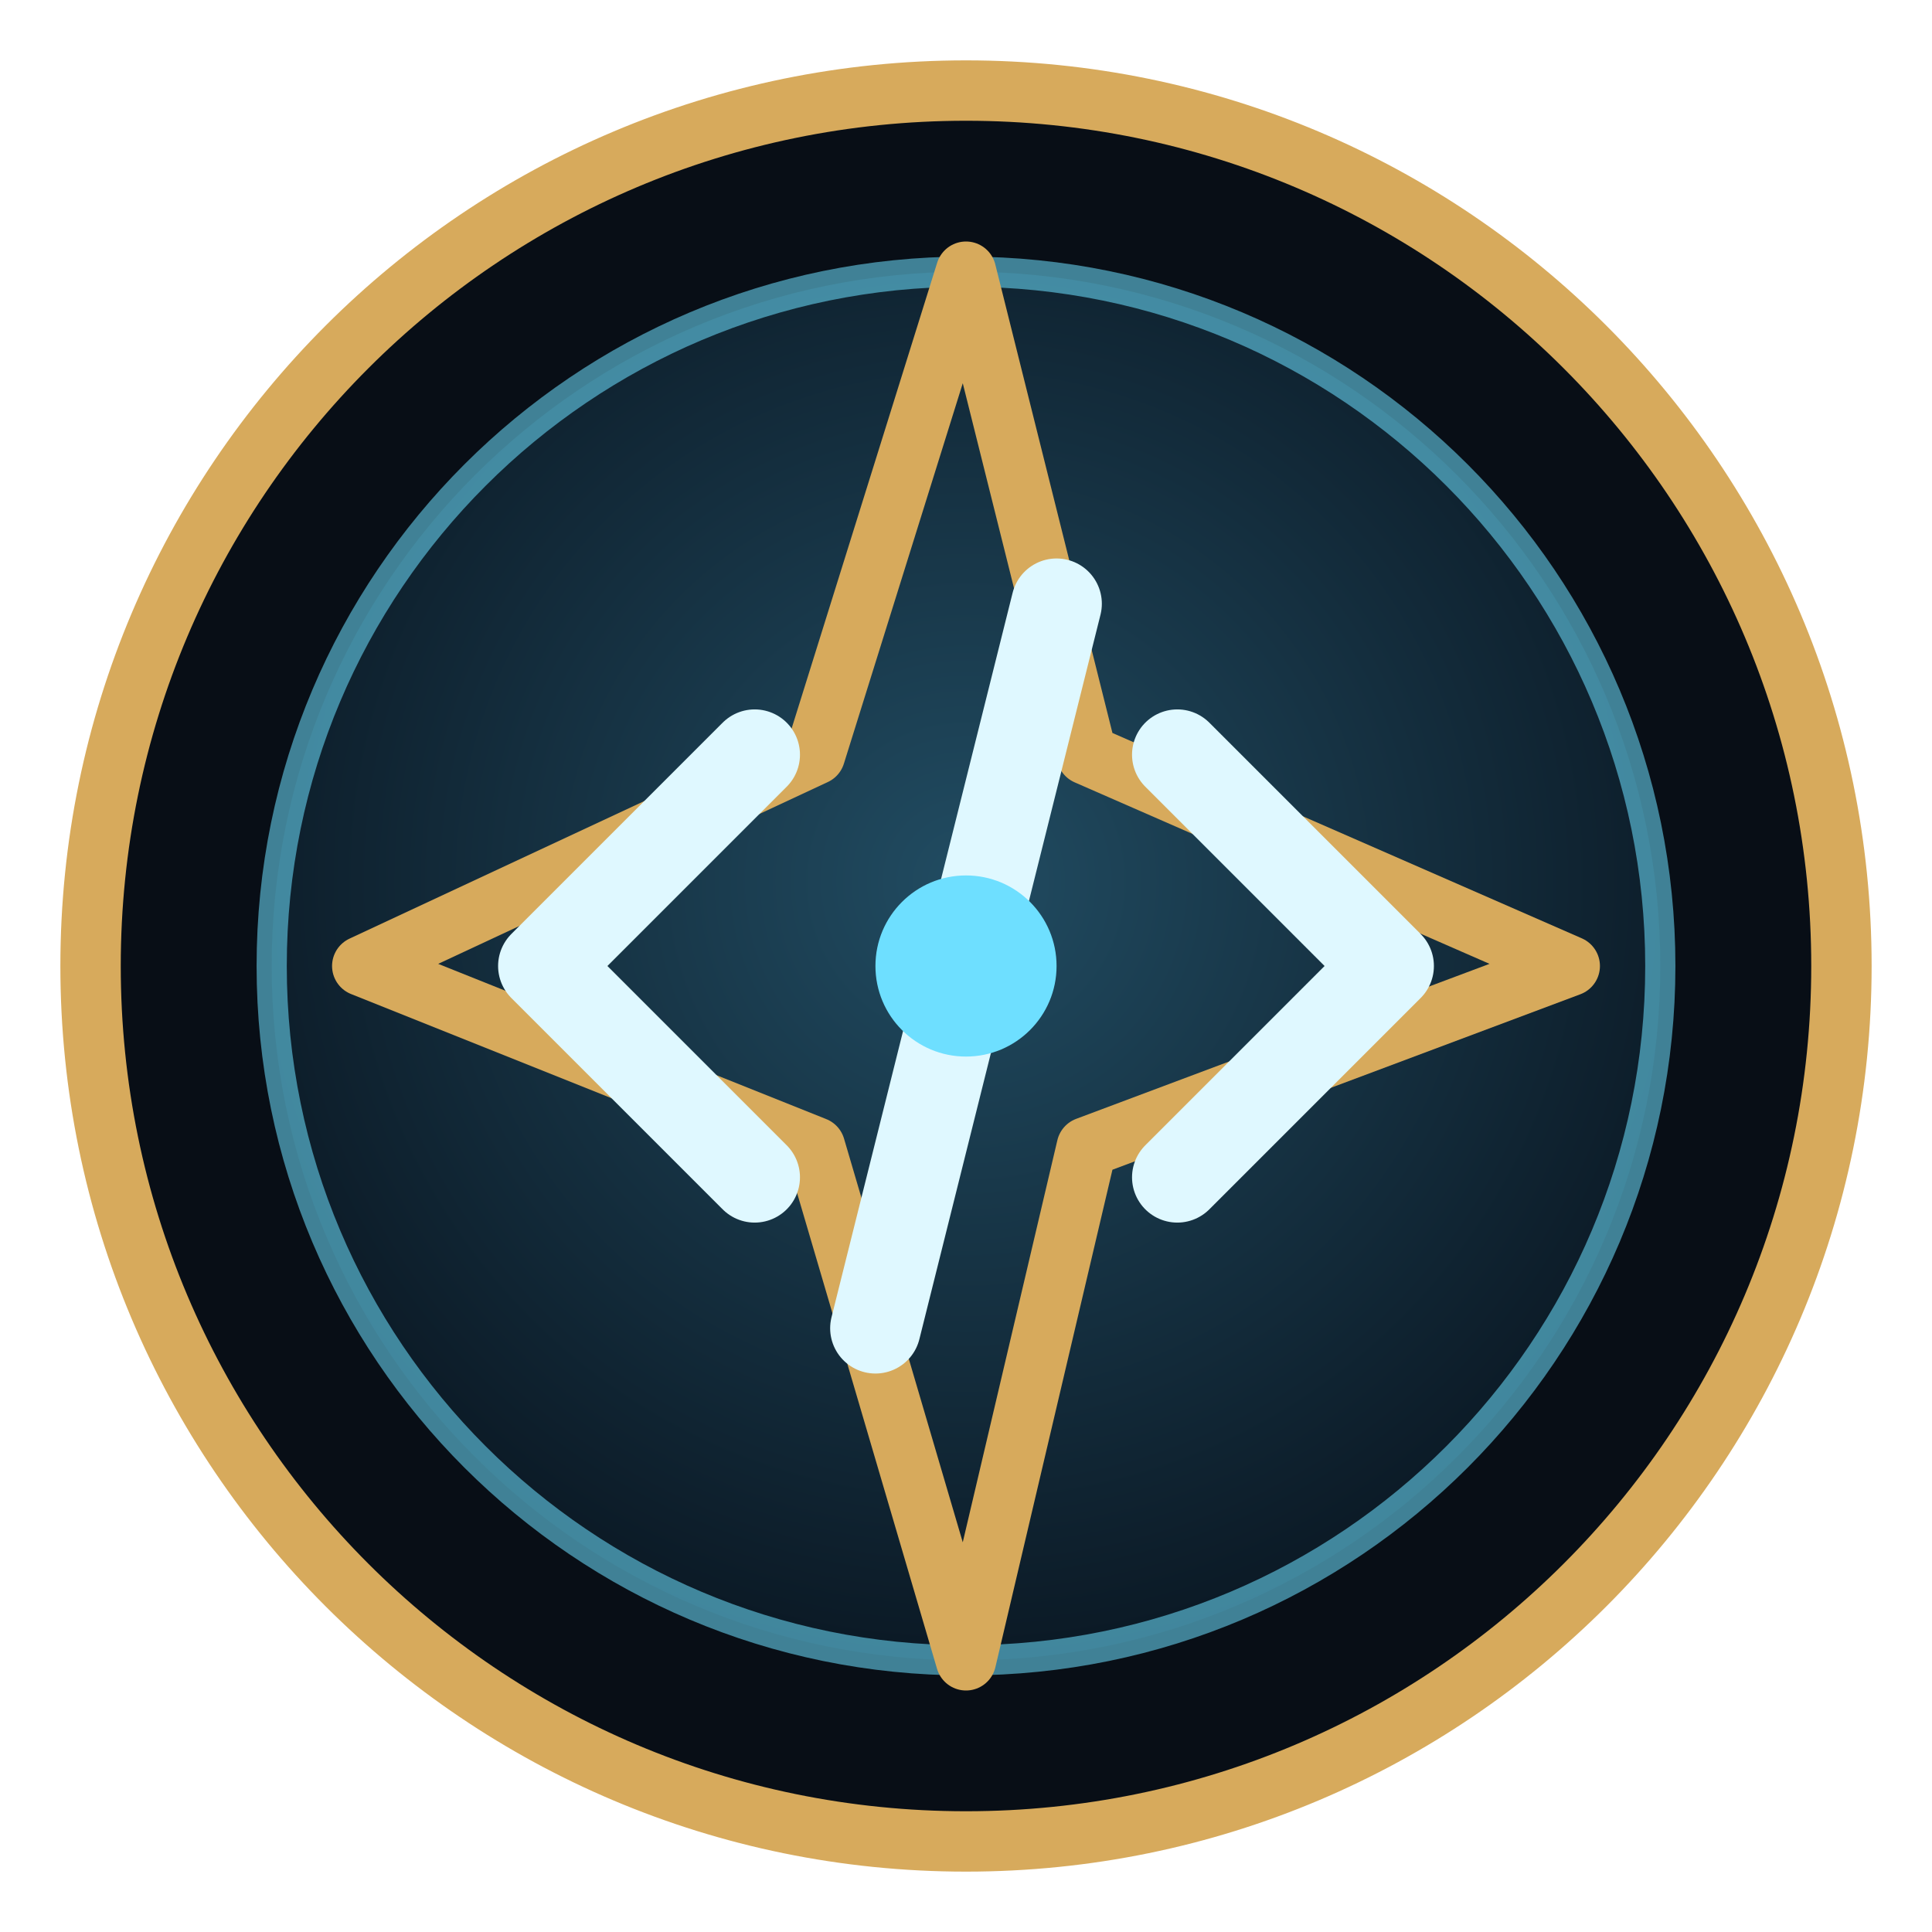
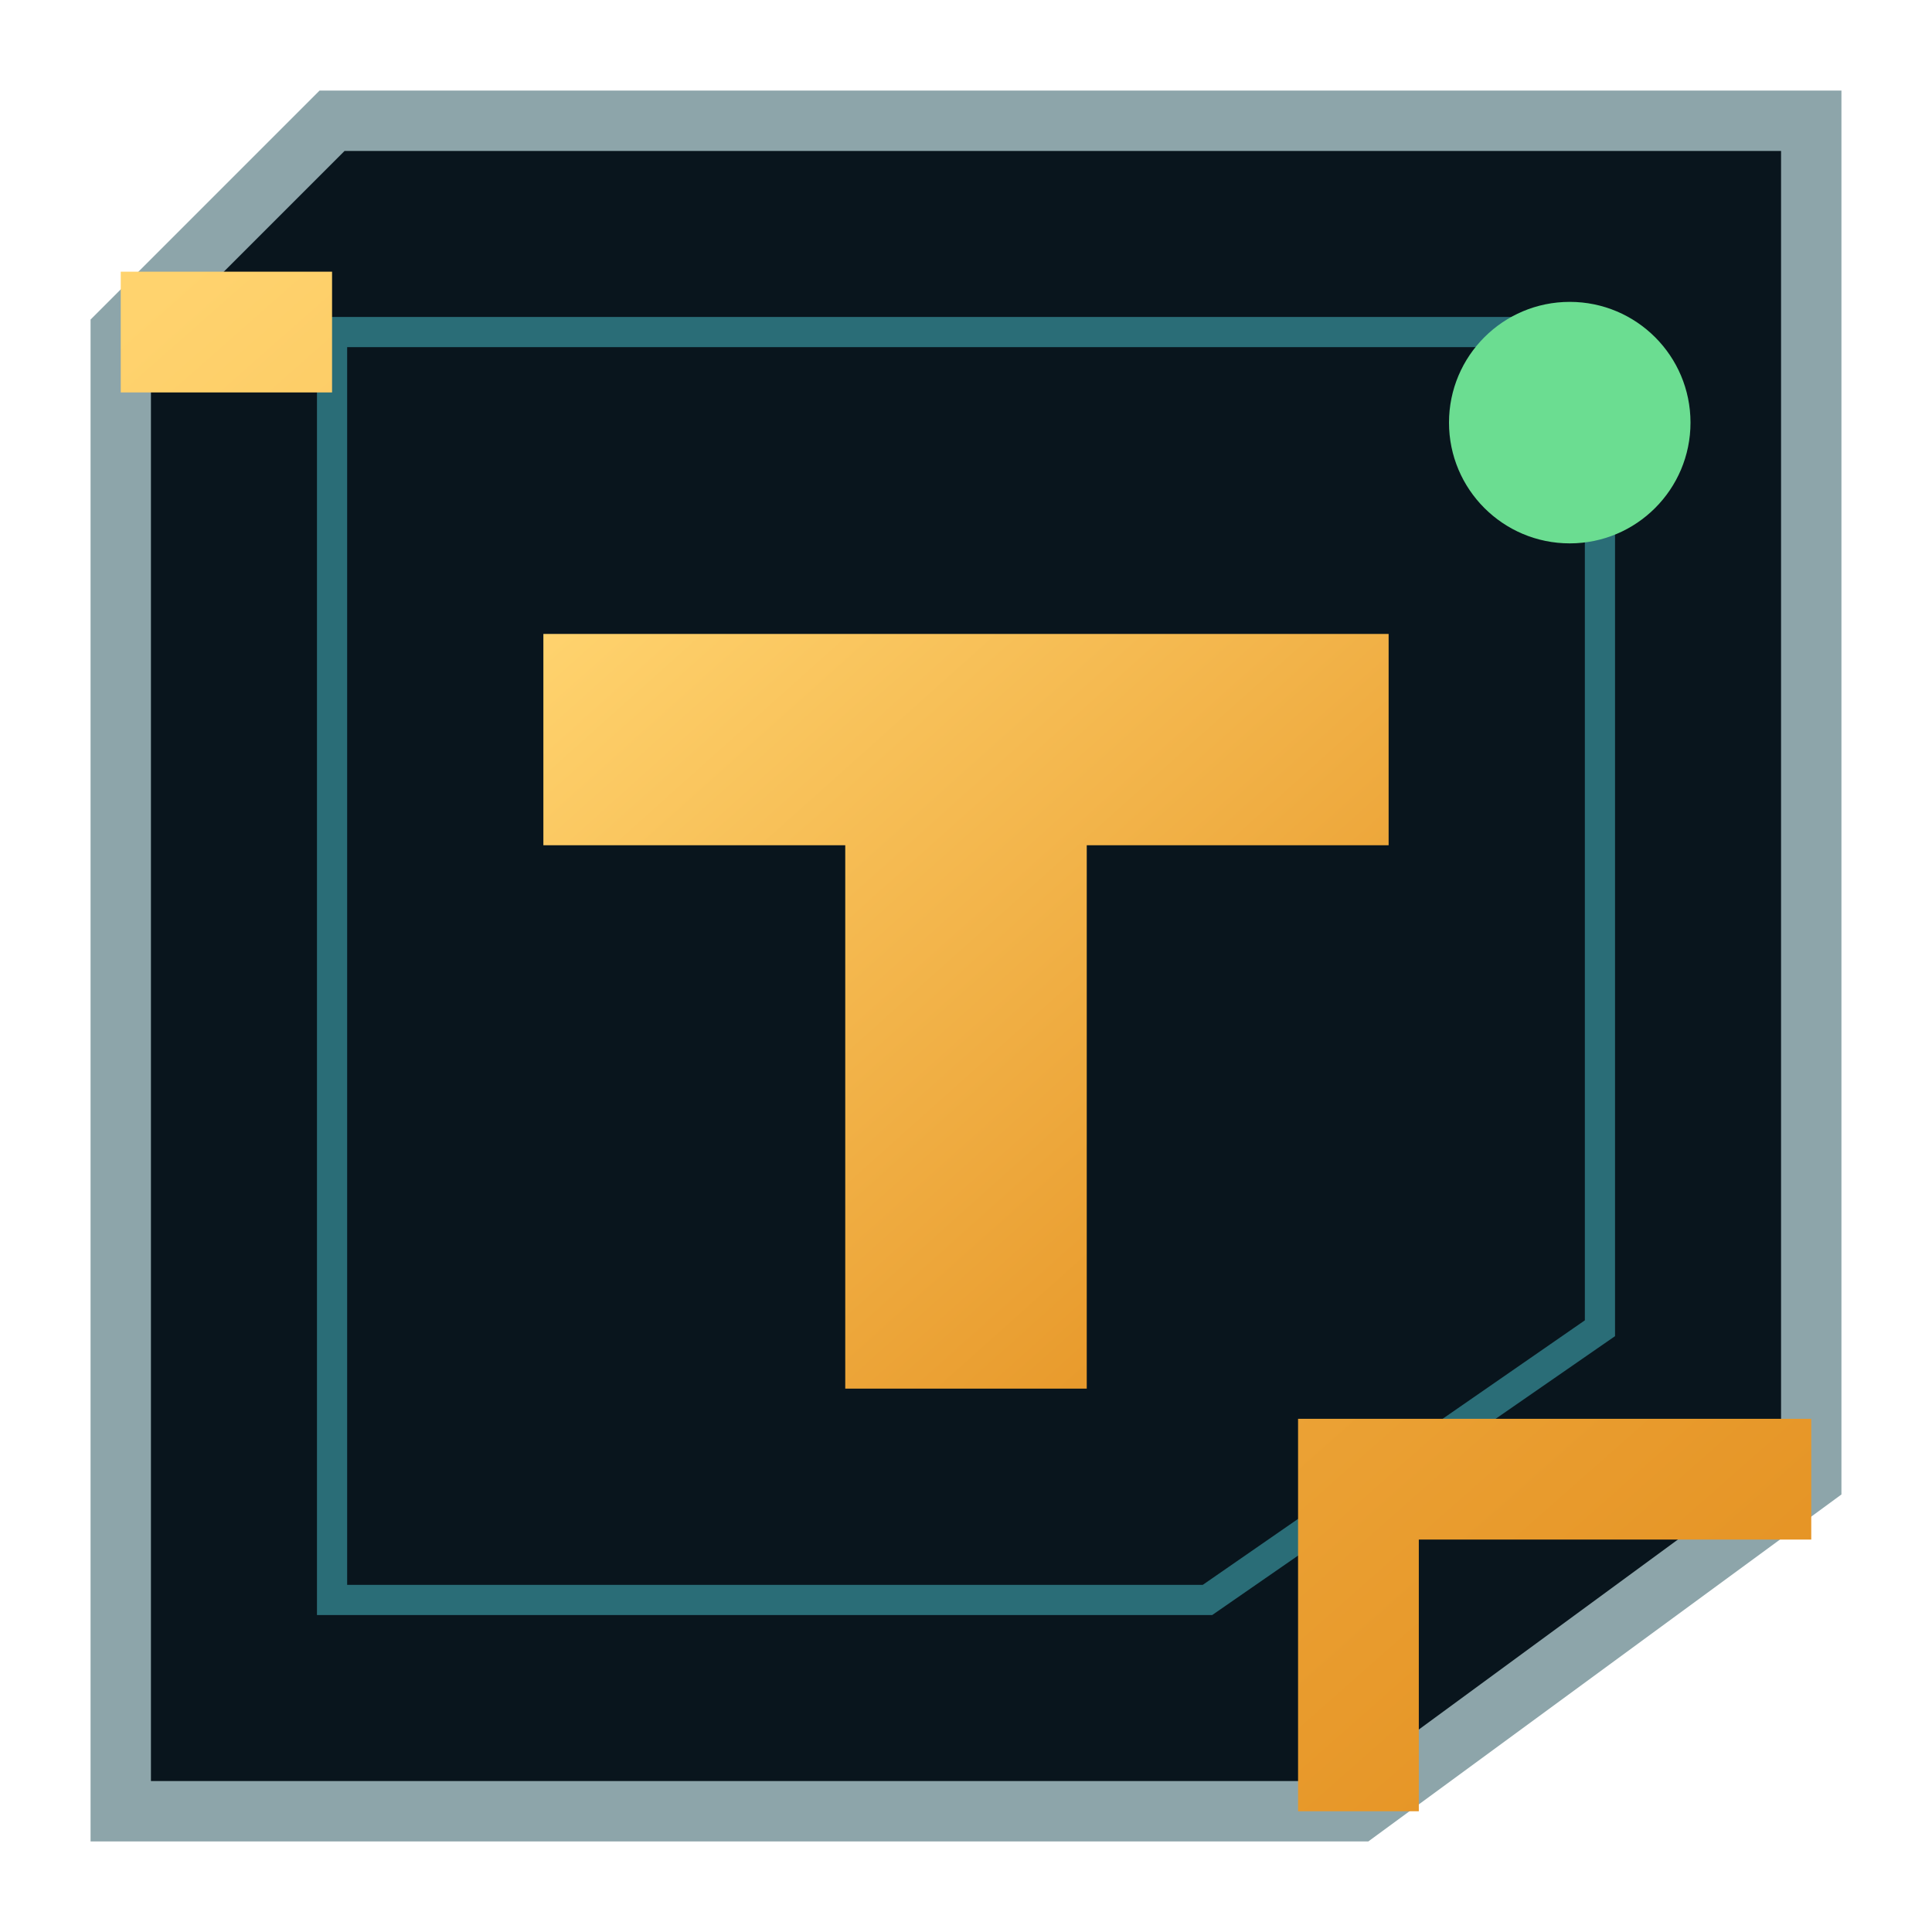
<svg xmlns="http://www.w3.org/2000/svg" viewBox="0 0 64 64">
  <defs>
-     <radialGradient id="core" cx="50%" cy="44%" r="65%">
-       <stop offset="0" stop-color="#214c62" />
-       <stop offset="1" stop-color="#07101a" />
-     </radialGradient>
+     <linearGradient id="core" x1="0" y1="0" x2="1" y2="1">
+       <stop offset="0" stop-color="#ffd36e" />
+       <stop offset="1" stop-color="#e38e1e" />
+     </linearGradient>
  </defs>
-   <circle cx="32" cy="32" r="29" fill="#080e16" stroke="#d7aa5c" stroke-width="2" />
-   <circle cx="32" cy="32" r="23" fill="url(#core)" stroke="#6edfff" stroke-opacity=".55" />
-   <path d="M32 9 36 25 52 32 36 38 32 55 27 38 12 32 27 25Z" fill="none" stroke="#d7aa5c" stroke-width="2" stroke-linejoin="round" />
-   <path d="m25 25-7 7 7 7M39 25l7 7-7 7M35 20l-6 24" fill="none" stroke="#dff8ff" stroke-width="3" stroke-linecap="round" stroke-linejoin="round" />
-   <circle cx="32" cy="32" r="3" fill="#6edfff" />
+   <path d="M11 4h49v45L45 60H4V11Z" fill="#09151d" stroke="#8da5aa" stroke-width="2" />
+   <path d="M11 11h42v33L40 53H11Z" fill="none" stroke="#54d7e4" stroke-opacity=".45" />
+   <path d="M4 11h7M45 60V49h15" fill="none" stroke="url(#core)" stroke-width="4" />
+   <path d="M18 21h28v7H36v18h-8V28H18Z" fill="url(#core)" />
+   <circle cx="52" cy="14" r="4" fill="#6bdd91" />
</svg>
